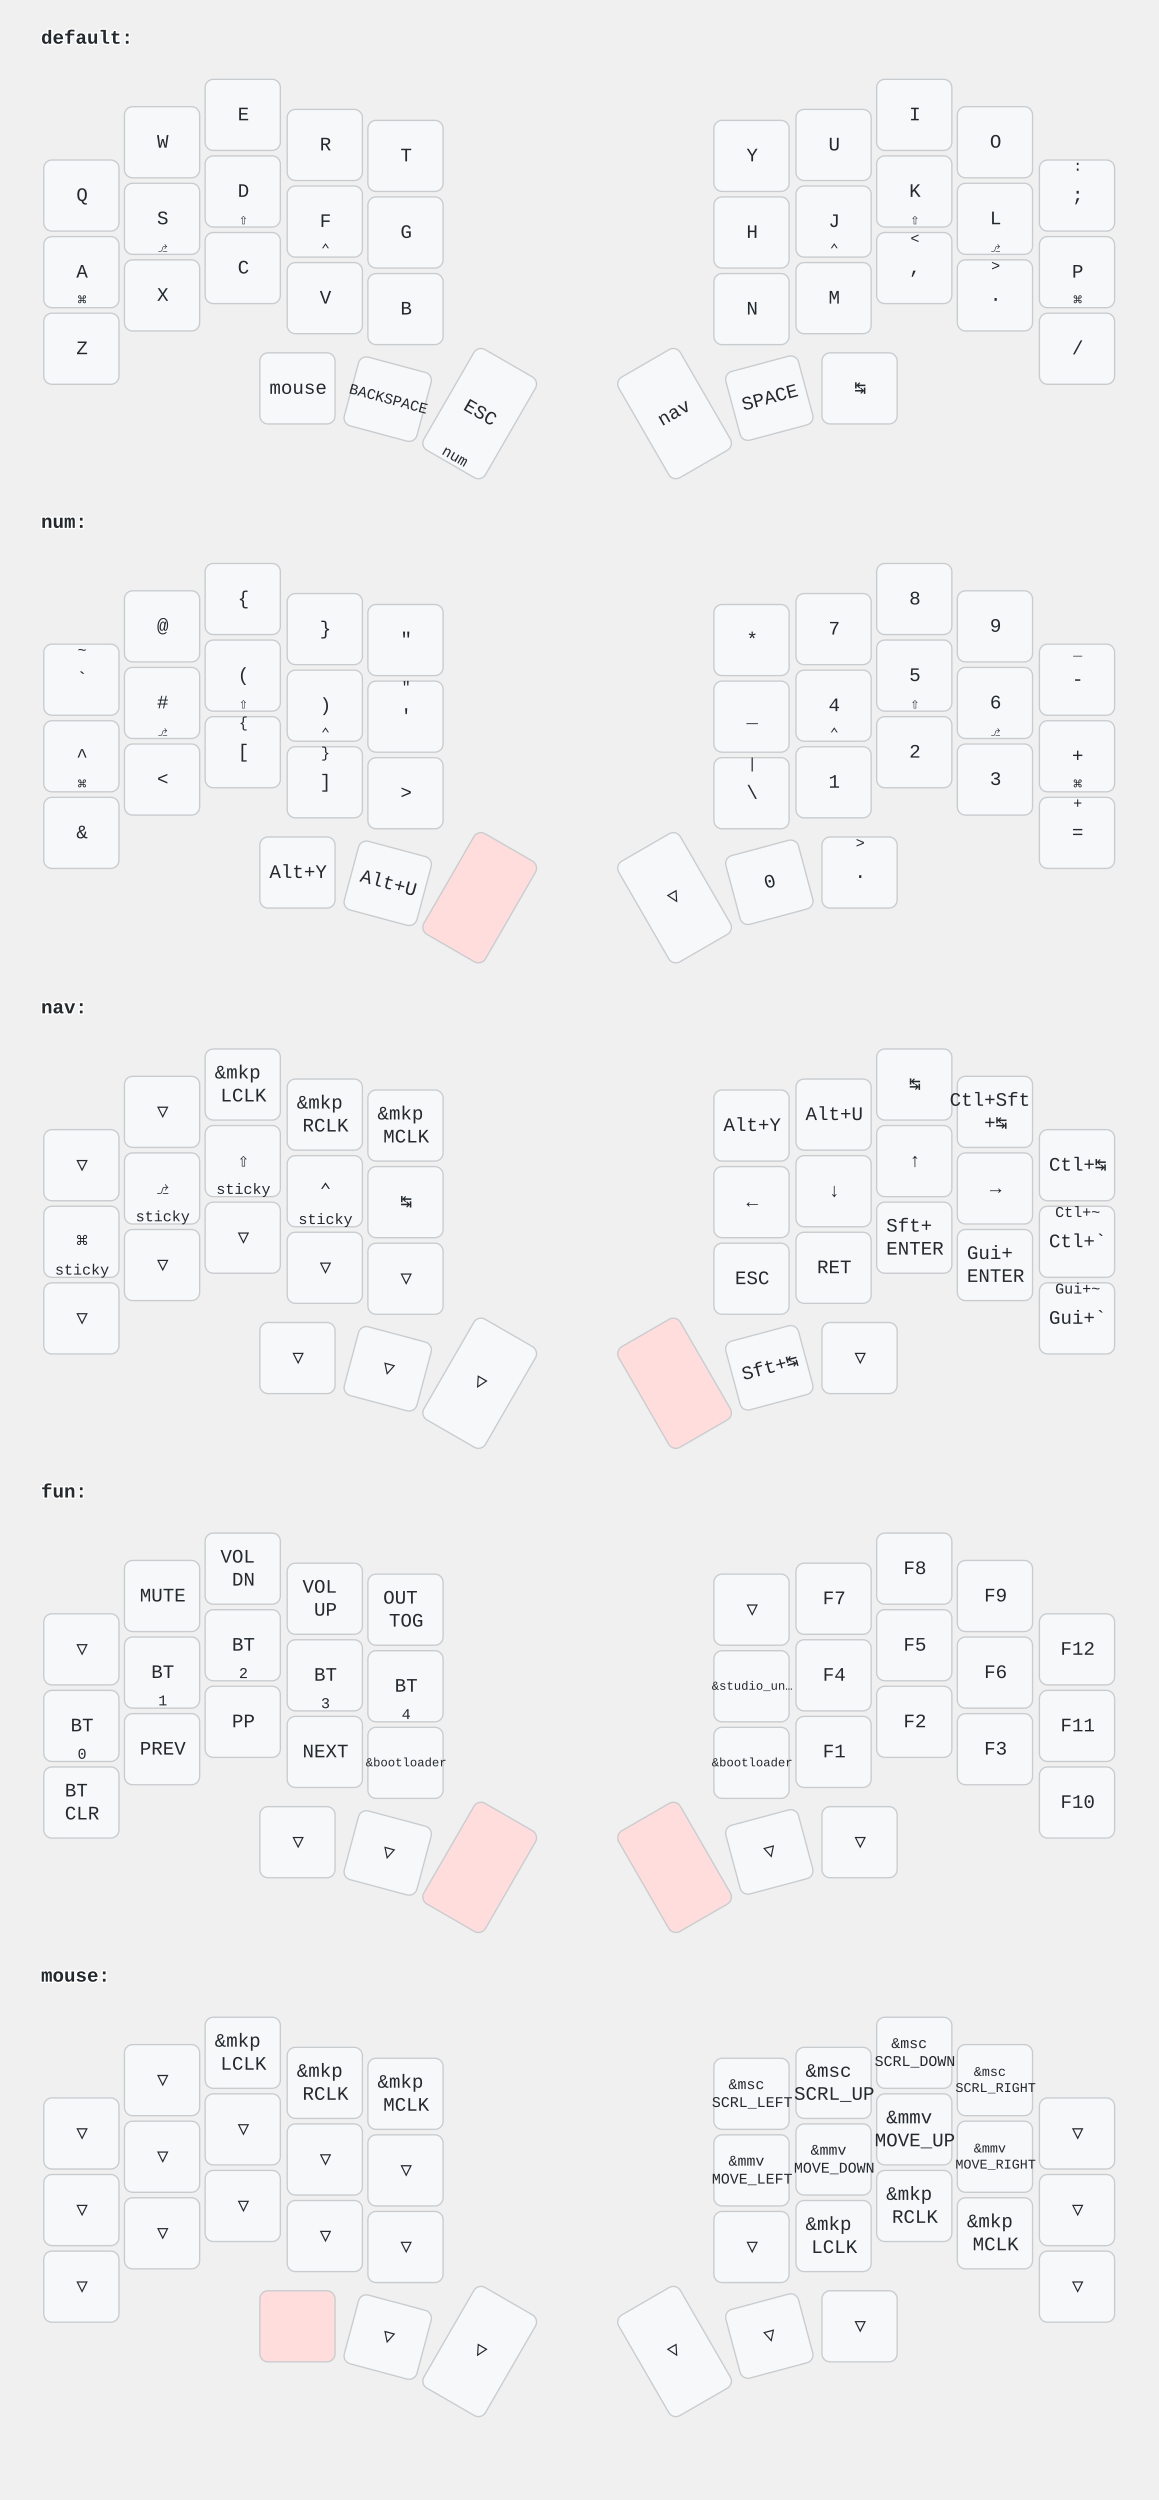
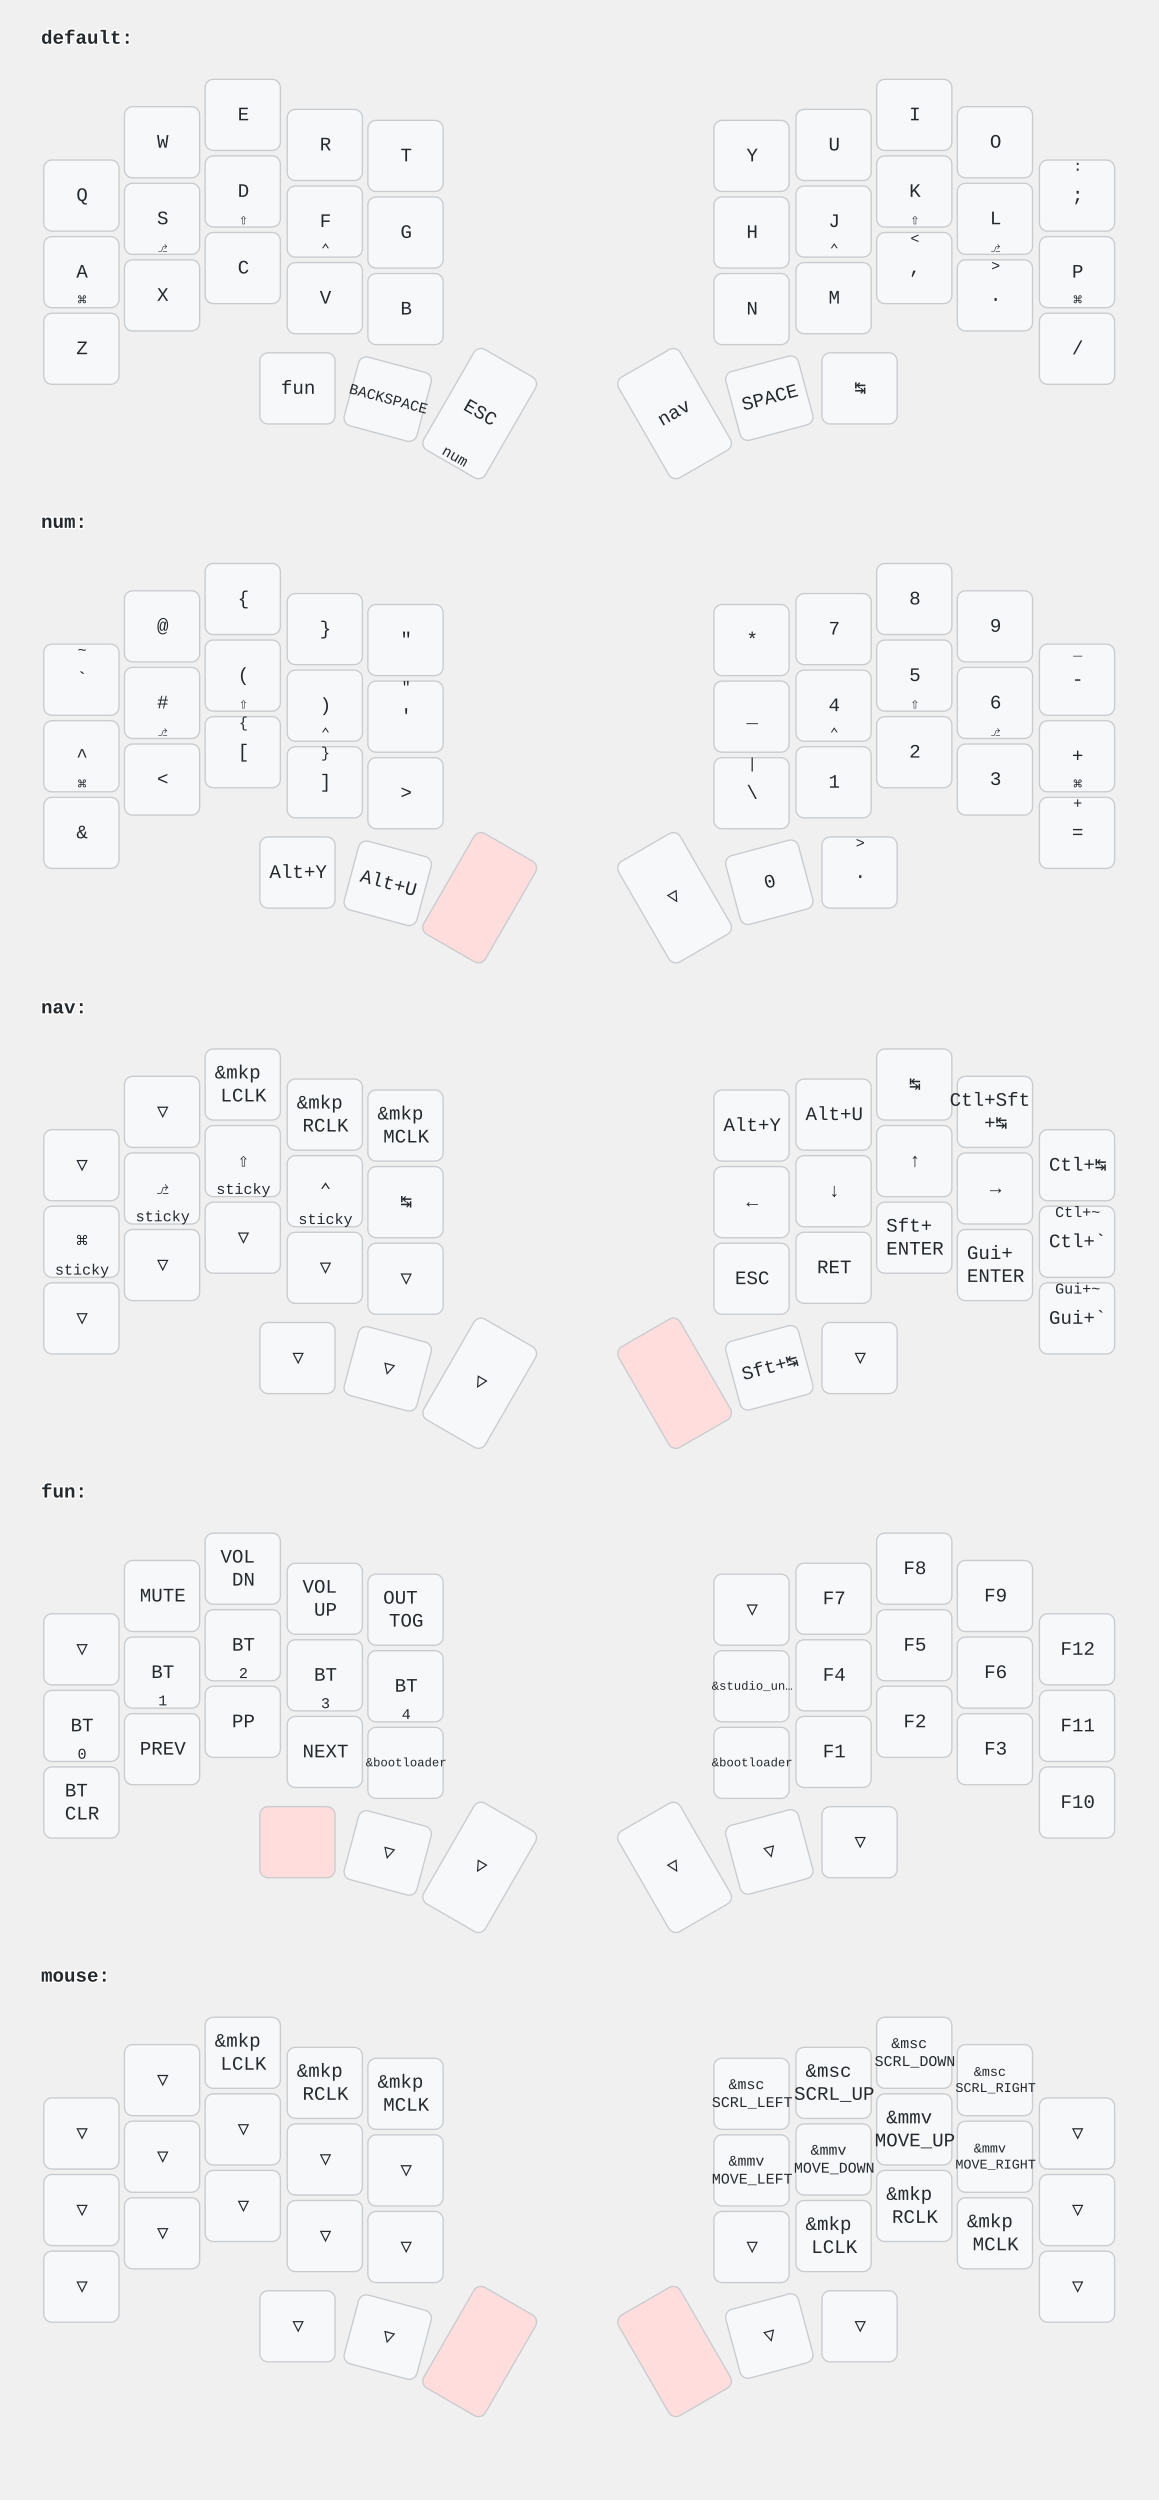
<svg xmlns="http://www.w3.org/2000/svg" width="847" height="1828" viewBox="0 0 847 1828" class="keymap">
  <style>/* font and background color specifications */
svg {
    font-family: SFMono-Regular,Consolas,Liberation Mono,Menlo,monospace;
    font-size: 14px;
    font-kerning: normal;
    text-rendering: optimizeLegibility;
    fill: #24292e;
}

/* default key styling */
rect {
    fill: #f6f8fa;
    stroke: #c9cccf;
    stroke-width: 1;
}

/* color accent for combo boxes */
rect.combo {
    fill: #cdf;
}

/* color accent for held keys */
rect.held, rect.combo.held {
    fill: #fdd;
}

/* color accent for ghost (optional) keys */
rect.ghost, rect.combo.ghost {
    fill: #ddd;
}

text {
    text-anchor: middle;
    dominant-baseline: middle;
}

/* styling for layer labels */
text.label {
    font-weight: bold;
    text-anchor: start;
    stroke: white;
    stroke-width: 2;
    paint-order: stroke;
}

/* styling for combo tap, and key hold/shifted label text */
text.combo, text.hold, text.shifted {
    font-size: 11px;
}

text.hold {
    text-anchor: middle;
    dominant-baseline: auto;
}

text.shifted {
    text-anchor: middle;
    dominant-baseline: hanging;
}

/* styling for hold/shifted label text in combo box */
text.combo.hold, text.combo.shifted {
    font-size: 8px;
}

/* styling for combo dendrons */
path {
    stroke-width: 1;
    stroke: gray;
    fill: none;
}
</style>
  <g transform="translate(30, 0)" class="layer-default">
    <text x="0" y="28" class="label" id="default">default:</text>
    <g transform="translate(0, 56)">
      <g transform="translate(30, 87)" class="key keypos-0">
        <rect rx="6" ry="6" x="-28" y="-26" width="55" height="52" class="key" />
        <text x="0" y="0" class="key tap">Q</text>
      </g>
      <g transform="translate(89, 48)" class="key keypos-1">
        <rect rx="6" ry="6" x="-28" y="-26" width="55" height="52" class="key" />
        <text x="0" y="0" class="key tap">W</text>
      </g>
      <g transform="translate(148, 28)" class="key keypos-2">
        <rect rx="6" ry="6" x="-28" y="-26" width="55" height="52" class="key" />
        <text x="0" y="0" class="key tap">E</text>
      </g>
      <g transform="translate(208, 50)" class="key keypos-3">
        <rect rx="6" ry="6" x="-28" y="-26" width="55" height="52" class="key" />
        <text x="0" y="0" class="key tap">R</text>
      </g>
      <g transform="translate(267, 58)" class="key keypos-4">
        <rect rx="6" ry="6" x="-28" y="-26" width="55" height="52" class="key" />
        <text x="0" y="0" class="key tap">T</text>
      </g>
      <g transform="translate(520, 58)" class="key keypos-5">
        <rect rx="6" ry="6" x="-28" y="-26" width="55" height="52" class="key" />
        <text x="0" y="0" class="key tap">Y</text>
      </g>
      <g transform="translate(580, 50)" class="key keypos-6">
        <rect rx="6" ry="6" x="-28" y="-26" width="55" height="52" class="key" />
        <text x="0" y="0" class="key tap">U</text>
      </g>
      <g transform="translate(639, 28)" class="key keypos-7">
        <rect rx="6" ry="6" x="-28" y="-26" width="55" height="52" class="key" />
        <text x="0" y="0" class="key tap">I</text>
      </g>
      <g transform="translate(698, 48)" class="key keypos-8">
        <rect rx="6" ry="6" x="-28" y="-26" width="55" height="52" class="key" />
        <text x="0" y="0" class="key tap">O</text>
      </g>
      <g transform="translate(758, 87)" class="key keypos-9">
        <rect rx="6" ry="6" x="-28" y="-26" width="55" height="52" class="key" />
        <text x="0" y="0" class="key tap">;</text>
        <text x="0" y="-24" class="key shifted">:</text>
      </g>
      <g transform="translate(30, 143)" class="key keypos-10">
        <rect rx="6" ry="6" x="-28" y="-26" width="55" height="52" class="key" />
        <text x="0" y="0" class="key tap">A</text>
        <text x="0" y="24" class="key hold">⌘</text>
      </g>
      <g transform="translate(89, 104)" class="key keypos-11">
        <rect rx="6" ry="6" x="-28" y="-26" width="55" height="52" class="key" />
        <text x="0" y="0" class="key tap">S</text>
        <text x="0" y="24" class="key hold">⎇</text>
      </g>
      <g transform="translate(148, 84)" class="key keypos-12">
        <rect rx="6" ry="6" x="-28" y="-26" width="55" height="52" class="key" />
        <text x="0" y="0" class="key tap">D</text>
        <text x="0" y="24" class="key hold">⇧</text>
      </g>
      <g transform="translate(208, 106)" class="key keypos-13">
        <rect rx="6" ry="6" x="-28" y="-26" width="55" height="52" class="key" />
        <text x="0" y="0" class="key tap">F</text>
        <text x="0" y="24" class="key hold">⌃</text>
      </g>
      <g transform="translate(267, 114)" class="key keypos-14">
        <rect rx="6" ry="6" x="-28" y="-26" width="55" height="52" class="key" />
        <text x="0" y="0" class="key tap">G</text>
      </g>
      <g transform="translate(520, 114)" class="key keypos-15">
        <rect rx="6" ry="6" x="-28" y="-26" width="55" height="52" class="key" />
        <text x="0" y="0" class="key tap">H</text>
      </g>
      <g transform="translate(580, 106)" class="key keypos-16">
        <rect rx="6" ry="6" x="-28" y="-26" width="55" height="52" class="key" />
        <text x="0" y="0" class="key tap">J</text>
        <text x="0" y="24" class="key hold">⌃</text>
      </g>
      <g transform="translate(639, 84)" class="key keypos-17">
        <rect rx="6" ry="6" x="-28" y="-26" width="55" height="52" class="key" />
        <text x="0" y="0" class="key tap">K</text>
        <text x="0" y="24" class="key hold">⇧</text>
      </g>
      <g transform="translate(698, 104)" class="key keypos-18">
        <rect rx="6" ry="6" x="-28" y="-26" width="55" height="52" class="key" />
        <text x="0" y="0" class="key tap">L</text>
        <text x="0" y="24" class="key hold">⎇</text>
      </g>
      <g transform="translate(758, 143)" class="key keypos-19">
        <rect rx="6" ry="6" x="-28" y="-26" width="55" height="52" class="key" />
        <text x="0" y="0" class="key tap">P</text>
        <text x="0" y="24" class="key hold">⌘</text>
      </g>
      <g transform="translate(30, 199)" class="key keypos-20">
        <rect rx="6" ry="6" x="-28" y="-26" width="55" height="52" class="key" />
        <text x="0" y="0" class="key tap">Z</text>
      </g>
      <g transform="translate(89, 160)" class="key keypos-21">
        <rect rx="6" ry="6" x="-28" y="-26" width="55" height="52" class="key" />
        <text x="0" y="0" class="key tap">X</text>
      </g>
      <g transform="translate(148, 140)" class="key keypos-22">
        <rect rx="6" ry="6" x="-28" y="-26" width="55" height="52" class="key" />
        <text x="0" y="0" class="key tap">C</text>
      </g>
      <g transform="translate(208, 162)" class="key keypos-23">
        <rect rx="6" ry="6" x="-28" y="-26" width="55" height="52" class="key" />
        <text x="0" y="0" class="key tap">V</text>
      </g>
      <g transform="translate(267, 170)" class="key keypos-24">
        <rect rx="6" ry="6" x="-28" y="-26" width="55" height="52" class="key" />
        <text x="0" y="0" class="key tap">B</text>
      </g>
      <g transform="translate(520, 170)" class="key keypos-25">
        <rect rx="6" ry="6" x="-28" y="-26" width="55" height="52" class="key" />
        <text x="0" y="0" class="key tap">N</text>
      </g>
      <g transform="translate(580, 162)" class="key keypos-26">
        <rect rx="6" ry="6" x="-28" y="-26" width="55" height="52" class="key" />
        <text x="0" y="0" class="key tap">M</text>
      </g>
      <g transform="translate(639, 140)" class="key keypos-27">
        <rect rx="6" ry="6" x="-28" y="-26" width="55" height="52" class="key" />
        <text x="0" y="0" class="key tap">,</text>
        <text x="0" y="-24" class="key shifted">&lt;</text>
      </g>
      <g transform="translate(698, 160)" class="key keypos-28">
        <rect rx="6" ry="6" x="-28" y="-26" width="55" height="52" class="key" />
        <text x="0" y="0" class="key tap">.</text>
        <text x="0" y="-24" class="key shifted">&gt;</text>
      </g>
      <g transform="translate(758, 199)" class="key keypos-29">
        <rect rx="6" ry="6" x="-28" y="-26" width="55" height="52" class="key" />
        <text x="0" y="0" class="key tap">/</text>
      </g>
      <g transform="translate(188, 228)" class="key keypos-30">
        <rect rx="6" ry="6" x="-28" y="-26" width="55" height="52" class="key" />
-         <a href="#mouse">
-           <text x="0" y="0" class="key tap layer-activator">mouse</text>
+         <a href="#fun">
+           <text x="0" y="0" class="key tap layer-activator">fun</text>
        </a>
      </g>
      <g transform="translate(254, 236) rotate(15.0)" class="key keypos-31">
        <rect rx="6" ry="6" x="-28" y="-26" width="55" height="52" class="key" />
        <text x="0" y="0" class="key tap">
          <tspan style="font-size: 78%">BACKSPACE</tspan>
        </text>
      </g>
      <g transform="translate(321, 246) rotate(30.0)" class="key keypos-32">
        <rect rx="6" ry="6" x="-26" y="-42" width="52" height="85" class="key" />
        <text x="0" y="0" class="key tap">ESC</text>
        <a href="#num">
          <text x="0" y="40" class="key hold layer-activator">num</text>
        </a>
      </g>
      <g transform="translate(463, 246) rotate(-30.0)" class="key keypos-33">
        <rect rx="6" ry="6" x="-26" y="-42" width="52" height="85" class="key" />
        <a href="#nav">
          <text x="0" y="0" class="key tap layer-activator">nav</text>
        </a>
      </g>
      <g transform="translate(533, 235) rotate(-15.0)" class="key keypos-34">
        <rect rx="6" ry="6" x="-28" y="-26" width="55" height="52" class="key" />
        <text x="0" y="0" class="key tap">SPACE</text>
      </g>
      <g transform="translate(599, 228)" class="key keypos-35">
        <rect rx="6" ry="6" x="-28" y="-26" width="55" height="52" class="key" />
        <text x="0" y="0" class="key tap">↹</text>
      </g>
    </g>
  </g>
  <g transform="translate(30, 354)" class="layer-num">
    <text x="0" y="28" class="label" id="num">num:</text>
    <g transform="translate(0, 56)">
      <g transform="translate(30, 87)" class="key keypos-0">
        <rect rx="6" ry="6" x="-28" y="-26" width="55" height="52" class="key" />
        <text x="0" y="0" class="key tap">`</text>
        <text x="0" y="-24" class="key shifted">~</text>
      </g>
      <g transform="translate(89, 48)" class="key keypos-1">
        <rect rx="6" ry="6" x="-28" y="-26" width="55" height="52" class="key" />
        <text x="0" y="0" class="key tap">@</text>
      </g>
      <g transform="translate(148, 28)" class="key keypos-2">
        <rect rx="6" ry="6" x="-28" y="-26" width="55" height="52" class="key" />
        <text x="0" y="0" class="key tap">{</text>
      </g>
      <g transform="translate(208, 50)" class="key keypos-3">
        <rect rx="6" ry="6" x="-28" y="-26" width="55" height="52" class="key" />
        <text x="0" y="0" class="key tap">}</text>
      </g>
      <g transform="translate(267, 58)" class="key keypos-4">
        <rect rx="6" ry="6" x="-28" y="-26" width="55" height="52" class="key" />
        <text x="0" y="0" class="key tap">"</text>
      </g>
      <g transform="translate(520, 58)" class="key keypos-5">
        <rect rx="6" ry="6" x="-28" y="-26" width="55" height="52" class="key" />
        <text x="0" y="0" class="key tap">*</text>
      </g>
      <g transform="translate(580, 50)" class="key keypos-6">
        <rect rx="6" ry="6" x="-28" y="-26" width="55" height="52" class="key" />
        <text x="0" y="0" class="key tap">7</text>
      </g>
      <g transform="translate(639, 28)" class="key keypos-7">
        <rect rx="6" ry="6" x="-28" y="-26" width="55" height="52" class="key" />
        <text x="0" y="0" class="key tap">8</text>
      </g>
      <g transform="translate(698, 48)" class="key keypos-8">
        <rect rx="6" ry="6" x="-28" y="-26" width="55" height="52" class="key" />
        <text x="0" y="0" class="key tap">9</text>
      </g>
      <g transform="translate(758, 87)" class="key keypos-9">
        <rect rx="6" ry="6" x="-28" y="-26" width="55" height="52" class="key" />
        <text x="0" y="0" class="key tap">-</text>
        <text x="0" y="-24" class="key shifted">_</text>
      </g>
      <g transform="translate(30, 143)" class="key keypos-10">
        <rect rx="6" ry="6" x="-28" y="-26" width="55" height="52" class="key" />
        <text x="0" y="0" class="key tap">^</text>
        <text x="0" y="24" class="key hold">⌘</text>
      </g>
      <g transform="translate(89, 104)" class="key keypos-11">
        <rect rx="6" ry="6" x="-28" y="-26" width="55" height="52" class="key" />
        <text x="0" y="0" class="key tap">#</text>
        <text x="0" y="24" class="key hold">⎇</text>
      </g>
      <g transform="translate(148, 84)" class="key keypos-12">
        <rect rx="6" ry="6" x="-28" y="-26" width="55" height="52" class="key" />
        <text x="0" y="0" class="key tap">(</text>
        <text x="0" y="24" class="key hold">⇧</text>
      </g>
      <g transform="translate(208, 106)" class="key keypos-13">
        <rect rx="6" ry="6" x="-28" y="-26" width="55" height="52" class="key" />
        <text x="0" y="0" class="key tap">)</text>
        <text x="0" y="24" class="key hold">⌃</text>
      </g>
      <g transform="translate(267, 114)" class="key keypos-14">
        <rect rx="6" ry="6" x="-28" y="-26" width="55" height="52" class="key" />
        <text x="0" y="0" class="key tap">'</text>
        <text x="0" y="-24" class="key shifted">"</text>
      </g>
      <g transform="translate(520, 114)" class="key keypos-15">
        <rect rx="6" ry="6" x="-28" y="-26" width="55" height="52" class="key" />
        <text x="0" y="0" class="key tap">_</text>
      </g>
      <g transform="translate(580, 106)" class="key keypos-16">
        <rect rx="6" ry="6" x="-28" y="-26" width="55" height="52" class="key" />
        <text x="0" y="0" class="key tap">4</text>
        <text x="0" y="24" class="key hold">⌃</text>
      </g>
      <g transform="translate(639, 84)" class="key keypos-17">
        <rect rx="6" ry="6" x="-28" y="-26" width="55" height="52" class="key" />
        <text x="0" y="0" class="key tap">5</text>
        <text x="0" y="24" class="key hold">⇧</text>
      </g>
      <g transform="translate(698, 104)" class="key keypos-18">
        <rect rx="6" ry="6" x="-28" y="-26" width="55" height="52" class="key" />
        <text x="0" y="0" class="key tap">6</text>
        <text x="0" y="24" class="key hold">⎇</text>
      </g>
      <g transform="translate(758, 143)" class="key keypos-19">
        <rect rx="6" ry="6" x="-28" y="-26" width="55" height="52" class="key" />
        <text x="0" y="0" class="key tap">+</text>
        <text x="0" y="24" class="key hold">⌘</text>
      </g>
      <g transform="translate(30, 199)" class="key keypos-20">
        <rect rx="6" ry="6" x="-28" y="-26" width="55" height="52" class="key" />
        <text x="0" y="0" class="key tap">&amp;</text>
      </g>
      <g transform="translate(89, 160)" class="key keypos-21">
        <rect rx="6" ry="6" x="-28" y="-26" width="55" height="52" class="key" />
        <text x="0" y="0" class="key tap">&lt;</text>
      </g>
      <g transform="translate(148, 140)" class="key keypos-22">
        <rect rx="6" ry="6" x="-28" y="-26" width="55" height="52" class="key" />
        <text x="0" y="0" class="key tap">[</text>
        <text x="0" y="-24" class="key shifted">{</text>
      </g>
      <g transform="translate(208, 162)" class="key keypos-23">
        <rect rx="6" ry="6" x="-28" y="-26" width="55" height="52" class="key" />
        <text x="0" y="0" class="key tap">]</text>
        <text x="0" y="-24" class="key shifted">}</text>
      </g>
      <g transform="translate(267, 170)" class="key keypos-24">
        <rect rx="6" ry="6" x="-28" y="-26" width="55" height="52" class="key" />
        <text x="0" y="0" class="key tap">&gt;</text>
      </g>
      <g transform="translate(520, 170)" class="key keypos-25">
        <rect rx="6" ry="6" x="-28" y="-26" width="55" height="52" class="key" />
        <text x="0" y="0" class="key tap">\</text>
        <text x="0" y="-24" class="key shifted">|</text>
      </g>
      <g transform="translate(580, 162)" class="key keypos-26">
        <rect rx="6" ry="6" x="-28" y="-26" width="55" height="52" class="key" />
        <text x="0" y="0" class="key tap">1</text>
      </g>
      <g transform="translate(639, 140)" class="key keypos-27">
        <rect rx="6" ry="6" x="-28" y="-26" width="55" height="52" class="key" />
        <text x="0" y="0" class="key tap">2</text>
      </g>
      <g transform="translate(698, 160)" class="key keypos-28">
        <rect rx="6" ry="6" x="-28" y="-26" width="55" height="52" class="key" />
        <text x="0" y="0" class="key tap">3</text>
      </g>
      <g transform="translate(758, 199)" class="key keypos-29">
        <rect rx="6" ry="6" x="-28" y="-26" width="55" height="52" class="key" />
        <text x="0" y="0" class="key tap">=</text>
        <text x="0" y="-24" class="key shifted">+</text>
      </g>
      <g transform="translate(188, 228)" class="key keypos-30">
        <rect rx="6" ry="6" x="-28" y="-26" width="55" height="52" class="key" />
        <text x="0" y="0" class="key tap">Alt+Y</text>
      </g>
      <g transform="translate(254, 236) rotate(15.0)" class="key keypos-31">
        <rect rx="6" ry="6" x="-28" y="-26" width="55" height="52" class="key" />
        <text x="0" y="0" class="key tap">Alt+U</text>
      </g>
      <g transform="translate(321, 246) rotate(30.0)" class="key held keypos-32">
        <rect rx="6" ry="6" x="-26" y="-42" width="52" height="85" class="key held" />
      </g>
      <g transform="translate(463, 246) rotate(-30.0)" class="key trans keypos-33">
        <rect rx="6" ry="6" x="-26" y="-42" width="52" height="85" class="key trans" />
        <text x="0" y="0" class="key trans tap">▽</text>
      </g>
      <g transform="translate(533, 235) rotate(-15.0)" class="key keypos-34">
        <rect rx="6" ry="6" x="-28" y="-26" width="55" height="52" class="key" />
        <text x="0" y="0" class="key tap">0</text>
      </g>
      <g transform="translate(599, 228)" class="key keypos-35">
        <rect rx="6" ry="6" x="-28" y="-26" width="55" height="52" class="key" />
        <text x="0" y="0" class="key tap">.</text>
        <text x="0" y="-24" class="key shifted">&gt;</text>
      </g>
    </g>
  </g>
  <g transform="translate(30, 709)" class="layer-nav">
    <text x="0" y="28" class="label" id="nav">nav:</text>
    <g transform="translate(0, 56)">
      <g transform="translate(30, 87)" class="key trans keypos-0">
        <rect rx="6" ry="6" x="-28" y="-26" width="55" height="52" class="key trans" />
        <text x="0" y="0" class="key trans tap">▽</text>
      </g>
      <g transform="translate(89, 48)" class="key trans keypos-1">
        <rect rx="6" ry="6" x="-28" y="-26" width="55" height="52" class="key trans" />
        <text x="0" y="0" class="key trans tap">▽</text>
      </g>
      <g transform="translate(148, 28)" class="key keypos-2">
        <rect rx="6" ry="6" x="-28" y="-26" width="55" height="52" class="key" />
        <text x="0" y="0" class="key tap">
          <tspan x="0" dy="-0.6em">&amp;mkp</tspan>
          <tspan x="0" dy="1.2em">LCLK</tspan>
        </text>
      </g>
      <g transform="translate(208, 50)" class="key keypos-3">
        <rect rx="6" ry="6" x="-28" y="-26" width="55" height="52" class="key" />
        <text x="0" y="0" class="key tap">
          <tspan x="0" dy="-0.6em">&amp;mkp</tspan>
          <tspan x="0" dy="1.2em">RCLK</tspan>
        </text>
      </g>
      <g transform="translate(267, 58)" class="key keypos-4">
        <rect rx="6" ry="6" x="-28" y="-26" width="55" height="52" class="key" />
        <text x="0" y="0" class="key tap">
          <tspan x="0" dy="-0.6em">&amp;mkp</tspan>
          <tspan x="0" dy="1.2em">MCLK</tspan>
        </text>
      </g>
      <g transform="translate(520, 58)" class="key keypos-5">
        <rect rx="6" ry="6" x="-28" y="-26" width="55" height="52" class="key" />
        <text x="0" y="0" class="key tap">Alt+Y</text>
      </g>
      <g transform="translate(580, 50)" class="key keypos-6">
        <rect rx="6" ry="6" x="-28" y="-26" width="55" height="52" class="key" />
        <text x="0" y="0" class="key tap">Alt+U</text>
      </g>
      <g transform="translate(639, 28)" class="key keypos-7">
        <rect rx="6" ry="6" x="-28" y="-26" width="55" height="52" class="key" />
        <text x="0" y="0" class="key tap">↹</text>
      </g>
      <g transform="translate(698, 48)" class="key keypos-8">
        <rect rx="6" ry="6" x="-28" y="-26" width="55" height="52" class="key" />
        <text x="0" y="0" class="key tap">
          <tspan x="0" dy="-0.6em">Ctl+Sft</tspan>
          <tspan x="0" dy="1.2em">+↹</tspan>
        </text>
      </g>
      <g transform="translate(758, 87)" class="key keypos-9">
        <rect rx="6" ry="6" x="-28" y="-26" width="55" height="52" class="key" />
        <text x="0" y="0" class="key tap">Ctl+↹</text>
      </g>
      <g transform="translate(30, 143)" class="key keypos-10">
        <rect rx="6" ry="6" x="-28" y="-26" width="55" height="52" class="key" />
        <text x="0" y="0" class="key tap">⌘</text>
        <text x="0" y="24" class="key hold">sticky</text>
      </g>
      <g transform="translate(89, 104)" class="key keypos-11">
        <rect rx="6" ry="6" x="-28" y="-26" width="55" height="52" class="key" />
        <text x="0" y="0" class="key tap">⎇</text>
        <text x="0" y="24" class="key hold">sticky</text>
      </g>
      <g transform="translate(148, 84)" class="key keypos-12">
        <rect rx="6" ry="6" x="-28" y="-26" width="55" height="52" class="key" />
        <text x="0" y="0" class="key tap">⇧</text>
        <text x="0" y="24" class="key hold">sticky</text>
      </g>
      <g transform="translate(208, 106)" class="key keypos-13">
        <rect rx="6" ry="6" x="-28" y="-26" width="55" height="52" class="key" />
        <text x="0" y="0" class="key tap">⌃</text>
        <text x="0" y="24" class="key hold">sticky</text>
      </g>
      <g transform="translate(267, 114)" class="key keypos-14">
        <rect rx="6" ry="6" x="-28" y="-26" width="55" height="52" class="key" />
        <text x="0" y="0" class="key tap">↹</text>
      </g>
      <g transform="translate(520, 114)" class="key keypos-15">
        <rect rx="6" ry="6" x="-28" y="-26" width="55" height="52" class="key" />
        <text x="0" y="0" class="key tap">←</text>
      </g>
      <g transform="translate(580, 106)" class="key keypos-16">
        <rect rx="6" ry="6" x="-28" y="-26" width="55" height="52" class="key" />
        <text x="0" y="0" class="key tap">↓</text>
      </g>
      <g transform="translate(639, 84)" class="key keypos-17">
        <rect rx="6" ry="6" x="-28" y="-26" width="55" height="52" class="key" />
        <text x="0" y="0" class="key tap">↑</text>
      </g>
      <g transform="translate(698, 104)" class="key keypos-18">
        <rect rx="6" ry="6" x="-28" y="-26" width="55" height="52" class="key" />
        <text x="0" y="0" class="key tap">→</text>
      </g>
      <g transform="translate(758, 143)" class="key keypos-19">
        <rect rx="6" ry="6" x="-28" y="-26" width="55" height="52" class="key" />
        <text x="0" y="0" class="key tap">Ctl+`</text>
        <text x="0" y="-24" class="key shifted">Ctl+~</text>
      </g>
      <g transform="translate(30, 199)" class="key trans keypos-20">
        <rect rx="6" ry="6" x="-28" y="-26" width="55" height="52" class="key trans" />
        <text x="0" y="0" class="key trans tap">▽</text>
      </g>
      <g transform="translate(89, 160)" class="key trans keypos-21">
        <rect rx="6" ry="6" x="-28" y="-26" width="55" height="52" class="key trans" />
        <text x="0" y="0" class="key trans tap">▽</text>
      </g>
      <g transform="translate(148, 140)" class="key trans keypos-22">
        <rect rx="6" ry="6" x="-28" y="-26" width="55" height="52" class="key trans" />
        <text x="0" y="0" class="key trans tap">▽</text>
      </g>
      <g transform="translate(208, 162)" class="key trans keypos-23">
        <rect rx="6" ry="6" x="-28" y="-26" width="55" height="52" class="key trans" />
        <text x="0" y="0" class="key trans tap">▽</text>
      </g>
      <g transform="translate(267, 170)" class="key trans keypos-24">
        <rect rx="6" ry="6" x="-28" y="-26" width="55" height="52" class="key trans" />
        <text x="0" y="0" class="key trans tap">▽</text>
      </g>
      <g transform="translate(520, 170)" class="key keypos-25">
        <rect rx="6" ry="6" x="-28" y="-26" width="55" height="52" class="key" />
        <text x="0" y="0" class="key tap">ESC</text>
      </g>
      <g transform="translate(580, 162)" class="key keypos-26">
        <rect rx="6" ry="6" x="-28" y="-26" width="55" height="52" class="key" />
        <text x="0" y="0" class="key tap">RET</text>
      </g>
      <g transform="translate(639, 140)" class="key keypos-27">
        <rect rx="6" ry="6" x="-28" y="-26" width="55" height="52" class="key" />
        <text x="0" y="0" class="key tap">
          <tspan x="0" dy="-0.6em">Sft+</tspan>
          <tspan x="0" dy="1.2em">ENTER</tspan>
        </text>
      </g>
      <g transform="translate(698, 160)" class="key keypos-28">
        <rect rx="6" ry="6" x="-28" y="-26" width="55" height="52" class="key" />
        <text x="0" y="0" class="key tap">
          <tspan x="0" dy="-0.6em">Gui+</tspan>
          <tspan x="0" dy="1.2em">ENTER</tspan>
        </text>
      </g>
      <g transform="translate(758, 199)" class="key keypos-29">
        <rect rx="6" ry="6" x="-28" y="-26" width="55" height="52" class="key" />
        <text x="0" y="0" class="key tap">Gui+`</text>
        <text x="0" y="-24" class="key shifted">Gui+~</text>
      </g>
      <g transform="translate(188, 228)" class="key trans keypos-30">
        <rect rx="6" ry="6" x="-28" y="-26" width="55" height="52" class="key trans" />
        <text x="0" y="0" class="key trans tap">▽</text>
      </g>
      <g transform="translate(254, 236) rotate(15.0)" class="key trans keypos-31">
        <rect rx="6" ry="6" x="-28" y="-26" width="55" height="52" class="key trans" />
        <text x="0" y="0" class="key trans tap">▽</text>
      </g>
      <g transform="translate(321, 246) rotate(30.0)" class="key trans keypos-32">
        <rect rx="6" ry="6" x="-26" y="-42" width="52" height="85" class="key trans" />
        <text x="0" y="0" class="key trans tap">▽</text>
      </g>
      <g transform="translate(463, 246) rotate(-30.0)" class="key held keypos-33">
        <rect rx="6" ry="6" x="-26" y="-42" width="52" height="85" class="key held" />
      </g>
      <g transform="translate(533, 235) rotate(-15.0)" class="key keypos-34">
        <rect rx="6" ry="6" x="-28" y="-26" width="55" height="52" class="key" />
        <text x="0" y="0" class="key tap">Sft+↹</text>
      </g>
      <g transform="translate(599, 228)" class="key trans keypos-35">
        <rect rx="6" ry="6" x="-28" y="-26" width="55" height="52" class="key trans" />
        <text x="0" y="0" class="key trans tap">▽</text>
      </g>
    </g>
  </g>
  <g transform="translate(30, 1063)" class="layer-fun">
    <text x="0" y="28" class="label" id="fun">fun:</text>
    <g transform="translate(0, 56)">
      <g transform="translate(30, 87)" class="key trans keypos-0">
        <rect rx="6" ry="6" x="-28" y="-26" width="55" height="52" class="key trans" />
        <text x="0" y="0" class="key trans tap">▽</text>
      </g>
      <g transform="translate(89, 48)" class="key keypos-1">
        <rect rx="6" ry="6" x="-28" y="-26" width="55" height="52" class="key" />
        <text x="0" y="0" class="key tap">MUTE</text>
      </g>
      <g transform="translate(148, 28)" class="key keypos-2">
        <rect rx="6" ry="6" x="-28" y="-26" width="55" height="52" class="key" />
        <text x="0" y="0" class="key tap">
          <tspan x="0" dy="-0.6em">VOL</tspan>
          <tspan x="0" dy="1.2em">DN</tspan>
        </text>
      </g>
      <g transform="translate(208, 50)" class="key keypos-3">
        <rect rx="6" ry="6" x="-28" y="-26" width="55" height="52" class="key" />
        <text x="0" y="0" class="key tap">
          <tspan x="0" dy="-0.6em">VOL</tspan>
          <tspan x="0" dy="1.2em">UP</tspan>
        </text>
      </g>
      <g transform="translate(267, 58)" class="key keypos-4">
        <rect rx="6" ry="6" x="-28" y="-26" width="55" height="52" class="key" />
        <text x="0" y="0" class="key tap">
          <tspan x="0" dy="-0.6em">OUT</tspan>
          <tspan x="0" dy="1.2em">TOG</tspan>
        </text>
      </g>
      <g transform="translate(520, 58)" class="key trans keypos-5">
        <rect rx="6" ry="6" x="-28" y="-26" width="55" height="52" class="key trans" />
        <text x="0" y="0" class="key trans tap">▽</text>
      </g>
      <g transform="translate(580, 50)" class="key keypos-6">
        <rect rx="6" ry="6" x="-28" y="-26" width="55" height="52" class="key" />
        <text x="0" y="0" class="key tap">F7</text>
      </g>
      <g transform="translate(639, 28)" class="key keypos-7">
        <rect rx="6" ry="6" x="-28" y="-26" width="55" height="52" class="key" />
        <text x="0" y="0" class="key tap">F8</text>
      </g>
      <g transform="translate(698, 48)" class="key keypos-8">
        <rect rx="6" ry="6" x="-28" y="-26" width="55" height="52" class="key" />
        <text x="0" y="0" class="key tap">F9</text>
      </g>
      <g transform="translate(758, 87)" class="key keypos-9">
        <rect rx="6" ry="6" x="-28" y="-26" width="55" height="52" class="key" />
        <text x="0" y="0" class="key tap">F12</text>
      </g>
      <g transform="translate(30, 143)" class="key keypos-10">
        <rect rx="6" ry="6" x="-28" y="-26" width="55" height="52" class="key" />
        <text x="0" y="0" class="key tap">BT</text>
        <text x="0" y="24" class="key hold">0</text>
      </g>
      <g transform="translate(89, 104)" class="key keypos-11">
        <rect rx="6" ry="6" x="-28" y="-26" width="55" height="52" class="key" />
        <text x="0" y="0" class="key tap">BT</text>
        <text x="0" y="24" class="key hold">1</text>
      </g>
      <g transform="translate(148, 84)" class="key keypos-12">
        <rect rx="6" ry="6" x="-28" y="-26" width="55" height="52" class="key" />
        <text x="0" y="0" class="key tap">BT</text>
        <text x="0" y="24" class="key hold">2</text>
      </g>
      <g transform="translate(208, 106)" class="key keypos-13">
        <rect rx="6" ry="6" x="-28" y="-26" width="55" height="52" class="key" />
        <text x="0" y="0" class="key tap">BT</text>
        <text x="0" y="24" class="key hold">3</text>
      </g>
      <g transform="translate(267, 114)" class="key keypos-14">
        <rect rx="6" ry="6" x="-28" y="-26" width="55" height="52" class="key" />
        <text x="0" y="0" class="key tap">BT</text>
        <text x="0" y="24" class="key hold">4</text>
      </g>
      <g transform="translate(520, 114)" class="key keypos-15">
        <rect rx="6" ry="6" x="-28" y="-26" width="55" height="52" class="key" />
        <text x="0" y="0" class="key tap">
          <tspan style="font-size: 64%">&amp;studio_un…</tspan>
        </text>
      </g>
      <g transform="translate(580, 106)" class="key keypos-16">
        <rect rx="6" ry="6" x="-28" y="-26" width="55" height="52" class="key" />
        <text x="0" y="0" class="key tap">F4</text>
      </g>
      <g transform="translate(639, 84)" class="key keypos-17">
        <rect rx="6" ry="6" x="-28" y="-26" width="55" height="52" class="key" />
        <text x="0" y="0" class="key tap">F5</text>
      </g>
      <g transform="translate(698, 104)" class="key keypos-18">
        <rect rx="6" ry="6" x="-28" y="-26" width="55" height="52" class="key" />
        <text x="0" y="0" class="key tap">F6</text>
      </g>
      <g transform="translate(758, 143)" class="key keypos-19">
        <rect rx="6" ry="6" x="-28" y="-26" width="55" height="52" class="key" />
        <text x="0" y="0" class="key tap">F11</text>
      </g>
      <g transform="translate(30, 199)" class="key keypos-20">
        <rect rx="6" ry="6" x="-28" y="-26" width="55" height="52" class="key" />
        <text x="0" y="0" class="key tap">
          <tspan x="0" dy="-0.6em">BT</tspan>
          <tspan x="0" dy="1.2em">CLR</tspan>
        </text>
      </g>
      <g transform="translate(89, 160)" class="key keypos-21">
        <rect rx="6" ry="6" x="-28" y="-26" width="55" height="52" class="key" />
        <text x="0" y="0" class="key tap">PREV</text>
      </g>
      <g transform="translate(148, 140)" class="key keypos-22">
        <rect rx="6" ry="6" x="-28" y="-26" width="55" height="52" class="key" />
        <text x="0" y="0" class="key tap">PP</text>
      </g>
      <g transform="translate(208, 162)" class="key keypos-23">
        <rect rx="6" ry="6" x="-28" y="-26" width="55" height="52" class="key" />
        <text x="0" y="0" class="key tap">NEXT</text>
      </g>
      <g transform="translate(267, 170)" class="key keypos-24">
        <rect rx="6" ry="6" x="-28" y="-26" width="55" height="52" class="key" />
        <text x="0" y="0" class="key tap">
          <tspan style="font-size: 64%">&amp;bootloader</tspan>
        </text>
      </g>
      <g transform="translate(520, 170)" class="key keypos-25">
        <rect rx="6" ry="6" x="-28" y="-26" width="55" height="52" class="key" />
        <text x="0" y="0" class="key tap">
          <tspan style="font-size: 64%">&amp;bootloader</tspan>
        </text>
      </g>
      <g transform="translate(580, 162)" class="key keypos-26">
        <rect rx="6" ry="6" x="-28" y="-26" width="55" height="52" class="key" />
        <text x="0" y="0" class="key tap">F1</text>
      </g>
      <g transform="translate(639, 140)" class="key keypos-27">
        <rect rx="6" ry="6" x="-28" y="-26" width="55" height="52" class="key" />
        <text x="0" y="0" class="key tap">F2</text>
      </g>
      <g transform="translate(698, 160)" class="key keypos-28">
        <rect rx="6" ry="6" x="-28" y="-26" width="55" height="52" class="key" />
        <text x="0" y="0" class="key tap">F3</text>
      </g>
      <g transform="translate(758, 199)" class="key keypos-29">
        <rect rx="6" ry="6" x="-28" y="-26" width="55" height="52" class="key" />
        <text x="0" y="0" class="key tap">F10</text>
      </g>
-       <g transform="translate(188, 228)" class="key trans keypos-30">
-         <rect rx="6" ry="6" x="-28" y="-26" width="55" height="52" class="key trans" />
-         <text x="0" y="0" class="key trans tap">▽</text>
+       <g transform="translate(188, 228)" class="key held keypos-30">
+         <rect rx="6" ry="6" x="-28" y="-26" width="55" height="52" class="key held" />
      </g>
      <g transform="translate(254, 236) rotate(15.0)" class="key trans keypos-31">
        <rect rx="6" ry="6" x="-28" y="-26" width="55" height="52" class="key trans" />
        <text x="0" y="0" class="key trans tap">▽</text>
      </g>
-       <g transform="translate(321, 246) rotate(30.0)" class="key held keypos-32">
-         <rect rx="6" ry="6" x="-26" y="-42" width="52" height="85" class="key held" />
-       </g>
-       <g transform="translate(463, 246) rotate(-30.0)" class="key held keypos-33">
-         <rect rx="6" ry="6" x="-26" y="-42" width="52" height="85" class="key held" />
+       <g transform="translate(321, 246) rotate(30.0)" class="key trans keypos-32">
+         <rect rx="6" ry="6" x="-26" y="-42" width="52" height="85" class="key trans" />
+         <text x="0" y="0" class="key trans tap">▽</text>
+       </g>
+       <g transform="translate(463, 246) rotate(-30.0)" class="key trans keypos-33">
+         <rect rx="6" ry="6" x="-26" y="-42" width="52" height="85" class="key trans" />
+         <text x="0" y="0" class="key trans tap">▽</text>
      </g>
      <g transform="translate(533, 235) rotate(-15.0)" class="key trans keypos-34">
        <rect rx="6" ry="6" x="-28" y="-26" width="55" height="52" class="key trans" />
        <text x="0" y="0" class="key trans tap">▽</text>
      </g>
      <g transform="translate(599, 228)" class="key trans keypos-35">
        <rect rx="6" ry="6" x="-28" y="-26" width="55" height="52" class="key trans" />
        <text x="0" y="0" class="key trans tap">▽</text>
      </g>
    </g>
  </g>
  <g transform="translate(30, 1417)" class="layer-mouse">
    <text x="0" y="28" class="label" id="mouse">mouse:</text>
    <g transform="translate(0, 56)">
      <g transform="translate(30, 87)" class="key trans keypos-0">
        <rect rx="6" ry="6" x="-28" y="-26" width="55" height="52" class="key trans" />
        <text x="0" y="0" class="key trans tap">▽</text>
      </g>
      <g transform="translate(89, 48)" class="key trans keypos-1">
        <rect rx="6" ry="6" x="-28" y="-26" width="55" height="52" class="key trans" />
        <text x="0" y="0" class="key trans tap">▽</text>
      </g>
      <g transform="translate(148, 28)" class="key keypos-2">
        <rect rx="6" ry="6" x="-28" y="-26" width="55" height="52" class="key" />
        <text x="0" y="0" class="key tap">
          <tspan x="0" dy="-0.6em">&amp;mkp</tspan>
          <tspan x="0" dy="1.2em">LCLK</tspan>
        </text>
      </g>
      <g transform="translate(208, 50)" class="key keypos-3">
        <rect rx="6" ry="6" x="-28" y="-26" width="55" height="52" class="key" />
        <text x="0" y="0" class="key tap">
          <tspan x="0" dy="-0.6em">&amp;mkp</tspan>
          <tspan x="0" dy="1.2em">RCLK</tspan>
        </text>
      </g>
      <g transform="translate(267, 58)" class="key keypos-4">
        <rect rx="6" ry="6" x="-28" y="-26" width="55" height="52" class="key" />
        <text x="0" y="0" class="key tap">
          <tspan x="0" dy="-0.6em">&amp;mkp</tspan>
          <tspan x="0" dy="1.2em">MCLK</tspan>
        </text>
      </g>
      <g transform="translate(520, 58)" class="key keypos-5">
        <rect rx="6" ry="6" x="-28" y="-26" width="55" height="52" class="key" />
        <text x="0" y="0" class="key tap">
          <tspan x="0" dy="-0.6em" style="font-size: 78%">&amp;msc</tspan>
          <tspan x="0" dy="1.2em" style="font-size: 78%">SCRL_LEFT</tspan>
        </text>
      </g>
      <g transform="translate(580, 50)" class="key keypos-6">
        <rect rx="6" ry="6" x="-28" y="-26" width="55" height="52" class="key" />
        <text x="0" y="0" class="key tap">
          <tspan x="0" dy="-0.6em">&amp;msc</tspan>
          <tspan x="0" dy="1.2em">SCRL_UP</tspan>
        </text>
      </g>
      <g transform="translate(639, 28)" class="key keypos-7">
        <rect rx="6" ry="6" x="-28" y="-26" width="55" height="52" class="key" />
        <text x="0" y="0" class="key tap">
          <tspan x="0" dy="-0.6em" style="font-size: 78%">&amp;msc</tspan>
          <tspan x="0" dy="1.2em" style="font-size: 78%">SCRL_DOWN</tspan>
        </text>
      </g>
      <g transform="translate(698, 48)" class="key keypos-8">
        <rect rx="6" ry="6" x="-28" y="-26" width="55" height="52" class="key" />
        <text x="0" y="0" class="key tap">
          <tspan x="0" dy="-0.6em" style="font-size: 70%">&amp;msc</tspan>
          <tspan x="0" dy="1.2em" style="font-size: 70%">SCRL_RIGHT</tspan>
        </text>
      </g>
      <g transform="translate(758, 87)" class="key trans keypos-9">
        <rect rx="6" ry="6" x="-28" y="-26" width="55" height="52" class="key trans" />
        <text x="0" y="0" class="key trans tap">▽</text>
      </g>
      <g transform="translate(30, 143)" class="key trans keypos-10">
        <rect rx="6" ry="6" x="-28" y="-26" width="55" height="52" class="key trans" />
        <text x="0" y="0" class="key trans tap">▽</text>
      </g>
      <g transform="translate(89, 104)" class="key trans keypos-11">
        <rect rx="6" ry="6" x="-28" y="-26" width="55" height="52" class="key trans" />
        <text x="0" y="0" class="key trans tap">▽</text>
      </g>
      <g transform="translate(148, 84)" class="key trans keypos-12">
        <rect rx="6" ry="6" x="-28" y="-26" width="55" height="52" class="key trans" />
        <text x="0" y="0" class="key trans tap">▽</text>
      </g>
      <g transform="translate(208, 106)" class="key trans keypos-13">
        <rect rx="6" ry="6" x="-28" y="-26" width="55" height="52" class="key trans" />
        <text x="0" y="0" class="key trans tap">▽</text>
      </g>
      <g transform="translate(267, 114)" class="key trans keypos-14">
        <rect rx="6" ry="6" x="-28" y="-26" width="55" height="52" class="key trans" />
        <text x="0" y="0" class="key trans tap">▽</text>
      </g>
      <g transform="translate(520, 114)" class="key keypos-15">
        <rect rx="6" ry="6" x="-28" y="-26" width="55" height="52" class="key" />
        <text x="0" y="0" class="key tap">
          <tspan x="0" dy="-0.6em" style="font-size: 78%">&amp;mmv</tspan>
          <tspan x="0" dy="1.2em" style="font-size: 78%">MOVE_LEFT</tspan>
        </text>
      </g>
      <g transform="translate(580, 106)" class="key keypos-16">
        <rect rx="6" ry="6" x="-28" y="-26" width="55" height="52" class="key" />
        <text x="0" y="0" class="key tap">
          <tspan x="0" dy="-0.6em" style="font-size: 78%">&amp;mmv</tspan>
          <tspan x="0" dy="1.2em" style="font-size: 78%">MOVE_DOWN</tspan>
        </text>
      </g>
      <g transform="translate(639, 84)" class="key keypos-17">
        <rect rx="6" ry="6" x="-28" y="-26" width="55" height="52" class="key" />
        <text x="0" y="0" class="key tap">
          <tspan x="0" dy="-0.6em">&amp;mmv</tspan>
          <tspan x="0" dy="1.2em">MOVE_UP</tspan>
        </text>
      </g>
      <g transform="translate(698, 104)" class="key keypos-18">
        <rect rx="6" ry="6" x="-28" y="-26" width="55" height="52" class="key" />
        <text x="0" y="0" class="key tap">
          <tspan x="0" dy="-0.6em" style="font-size: 70%">&amp;mmv</tspan>
          <tspan x="0" dy="1.2em" style="font-size: 70%">MOVE_RIGHT</tspan>
        </text>
      </g>
      <g transform="translate(758, 143)" class="key trans keypos-19">
        <rect rx="6" ry="6" x="-28" y="-26" width="55" height="52" class="key trans" />
        <text x="0" y="0" class="key trans tap">▽</text>
      </g>
      <g transform="translate(30, 199)" class="key trans keypos-20">
        <rect rx="6" ry="6" x="-28" y="-26" width="55" height="52" class="key trans" />
        <text x="0" y="0" class="key trans tap">▽</text>
      </g>
      <g transform="translate(89, 160)" class="key trans keypos-21">
        <rect rx="6" ry="6" x="-28" y="-26" width="55" height="52" class="key trans" />
        <text x="0" y="0" class="key trans tap">▽</text>
      </g>
      <g transform="translate(148, 140)" class="key trans keypos-22">
        <rect rx="6" ry="6" x="-28" y="-26" width="55" height="52" class="key trans" />
        <text x="0" y="0" class="key trans tap">▽</text>
      </g>
      <g transform="translate(208, 162)" class="key trans keypos-23">
        <rect rx="6" ry="6" x="-28" y="-26" width="55" height="52" class="key trans" />
        <text x="0" y="0" class="key trans tap">▽</text>
      </g>
      <g transform="translate(267, 170)" class="key trans keypos-24">
        <rect rx="6" ry="6" x="-28" y="-26" width="55" height="52" class="key trans" />
        <text x="0" y="0" class="key trans tap">▽</text>
      </g>
      <g transform="translate(520, 170)" class="key trans keypos-25">
        <rect rx="6" ry="6" x="-28" y="-26" width="55" height="52" class="key trans" />
        <text x="0" y="0" class="key trans tap">▽</text>
      </g>
      <g transform="translate(580, 162)" class="key keypos-26">
        <rect rx="6" ry="6" x="-28" y="-26" width="55" height="52" class="key" />
        <text x="0" y="0" class="key tap">
          <tspan x="0" dy="-0.6em">&amp;mkp</tspan>
          <tspan x="0" dy="1.2em">LCLK</tspan>
        </text>
      </g>
      <g transform="translate(639, 140)" class="key keypos-27">
        <rect rx="6" ry="6" x="-28" y="-26" width="55" height="52" class="key" />
        <text x="0" y="0" class="key tap">
          <tspan x="0" dy="-0.6em">&amp;mkp</tspan>
          <tspan x="0" dy="1.2em">RCLK</tspan>
        </text>
      </g>
      <g transform="translate(698, 160)" class="key keypos-28">
        <rect rx="6" ry="6" x="-28" y="-26" width="55" height="52" class="key" />
        <text x="0" y="0" class="key tap">
          <tspan x="0" dy="-0.6em">&amp;mkp</tspan>
          <tspan x="0" dy="1.2em">MCLK</tspan>
        </text>
      </g>
      <g transform="translate(758, 199)" class="key trans keypos-29">
        <rect rx="6" ry="6" x="-28" y="-26" width="55" height="52" class="key trans" />
        <text x="0" y="0" class="key trans tap">▽</text>
      </g>
-       <g transform="translate(188, 228)" class="key held keypos-30">
-         <rect rx="6" ry="6" x="-28" y="-26" width="55" height="52" class="key held" />
+       <g transform="translate(188, 228)" class="key trans keypos-30">
+         <rect rx="6" ry="6" x="-28" y="-26" width="55" height="52" class="key trans" />
+         <text x="0" y="0" class="key trans tap">▽</text>
      </g>
      <g transform="translate(254, 236) rotate(15.0)" class="key trans keypos-31">
        <rect rx="6" ry="6" x="-28" y="-26" width="55" height="52" class="key trans" />
        <text x="0" y="0" class="key trans tap">▽</text>
      </g>
-       <g transform="translate(321, 246) rotate(30.0)" class="key trans keypos-32">
-         <rect rx="6" ry="6" x="-26" y="-42" width="52" height="85" class="key trans" />
-         <text x="0" y="0" class="key trans tap">▽</text>
-       </g>
-       <g transform="translate(463, 246) rotate(-30.0)" class="key trans keypos-33">
-         <rect rx="6" ry="6" x="-26" y="-42" width="52" height="85" class="key trans" />
-         <text x="0" y="0" class="key trans tap">▽</text>
+       <g transform="translate(321, 246) rotate(30.0)" class="key held keypos-32">
+         <rect rx="6" ry="6" x="-26" y="-42" width="52" height="85" class="key held" />
+       </g>
+       <g transform="translate(463, 246) rotate(-30.0)" class="key held keypos-33">
+         <rect rx="6" ry="6" x="-26" y="-42" width="52" height="85" class="key held" />
      </g>
      <g transform="translate(533, 235) rotate(-15.0)" class="key trans keypos-34">
        <rect rx="6" ry="6" x="-28" y="-26" width="55" height="52" class="key trans" />
        <text x="0" y="0" class="key trans tap">▽</text>
      </g>
      <g transform="translate(599, 228)" class="key trans keypos-35">
        <rect rx="6" ry="6" x="-28" y="-26" width="55" height="52" class="key trans" />
        <text x="0" y="0" class="key trans tap">▽</text>
      </g>
    </g>
  </g>
</svg>
